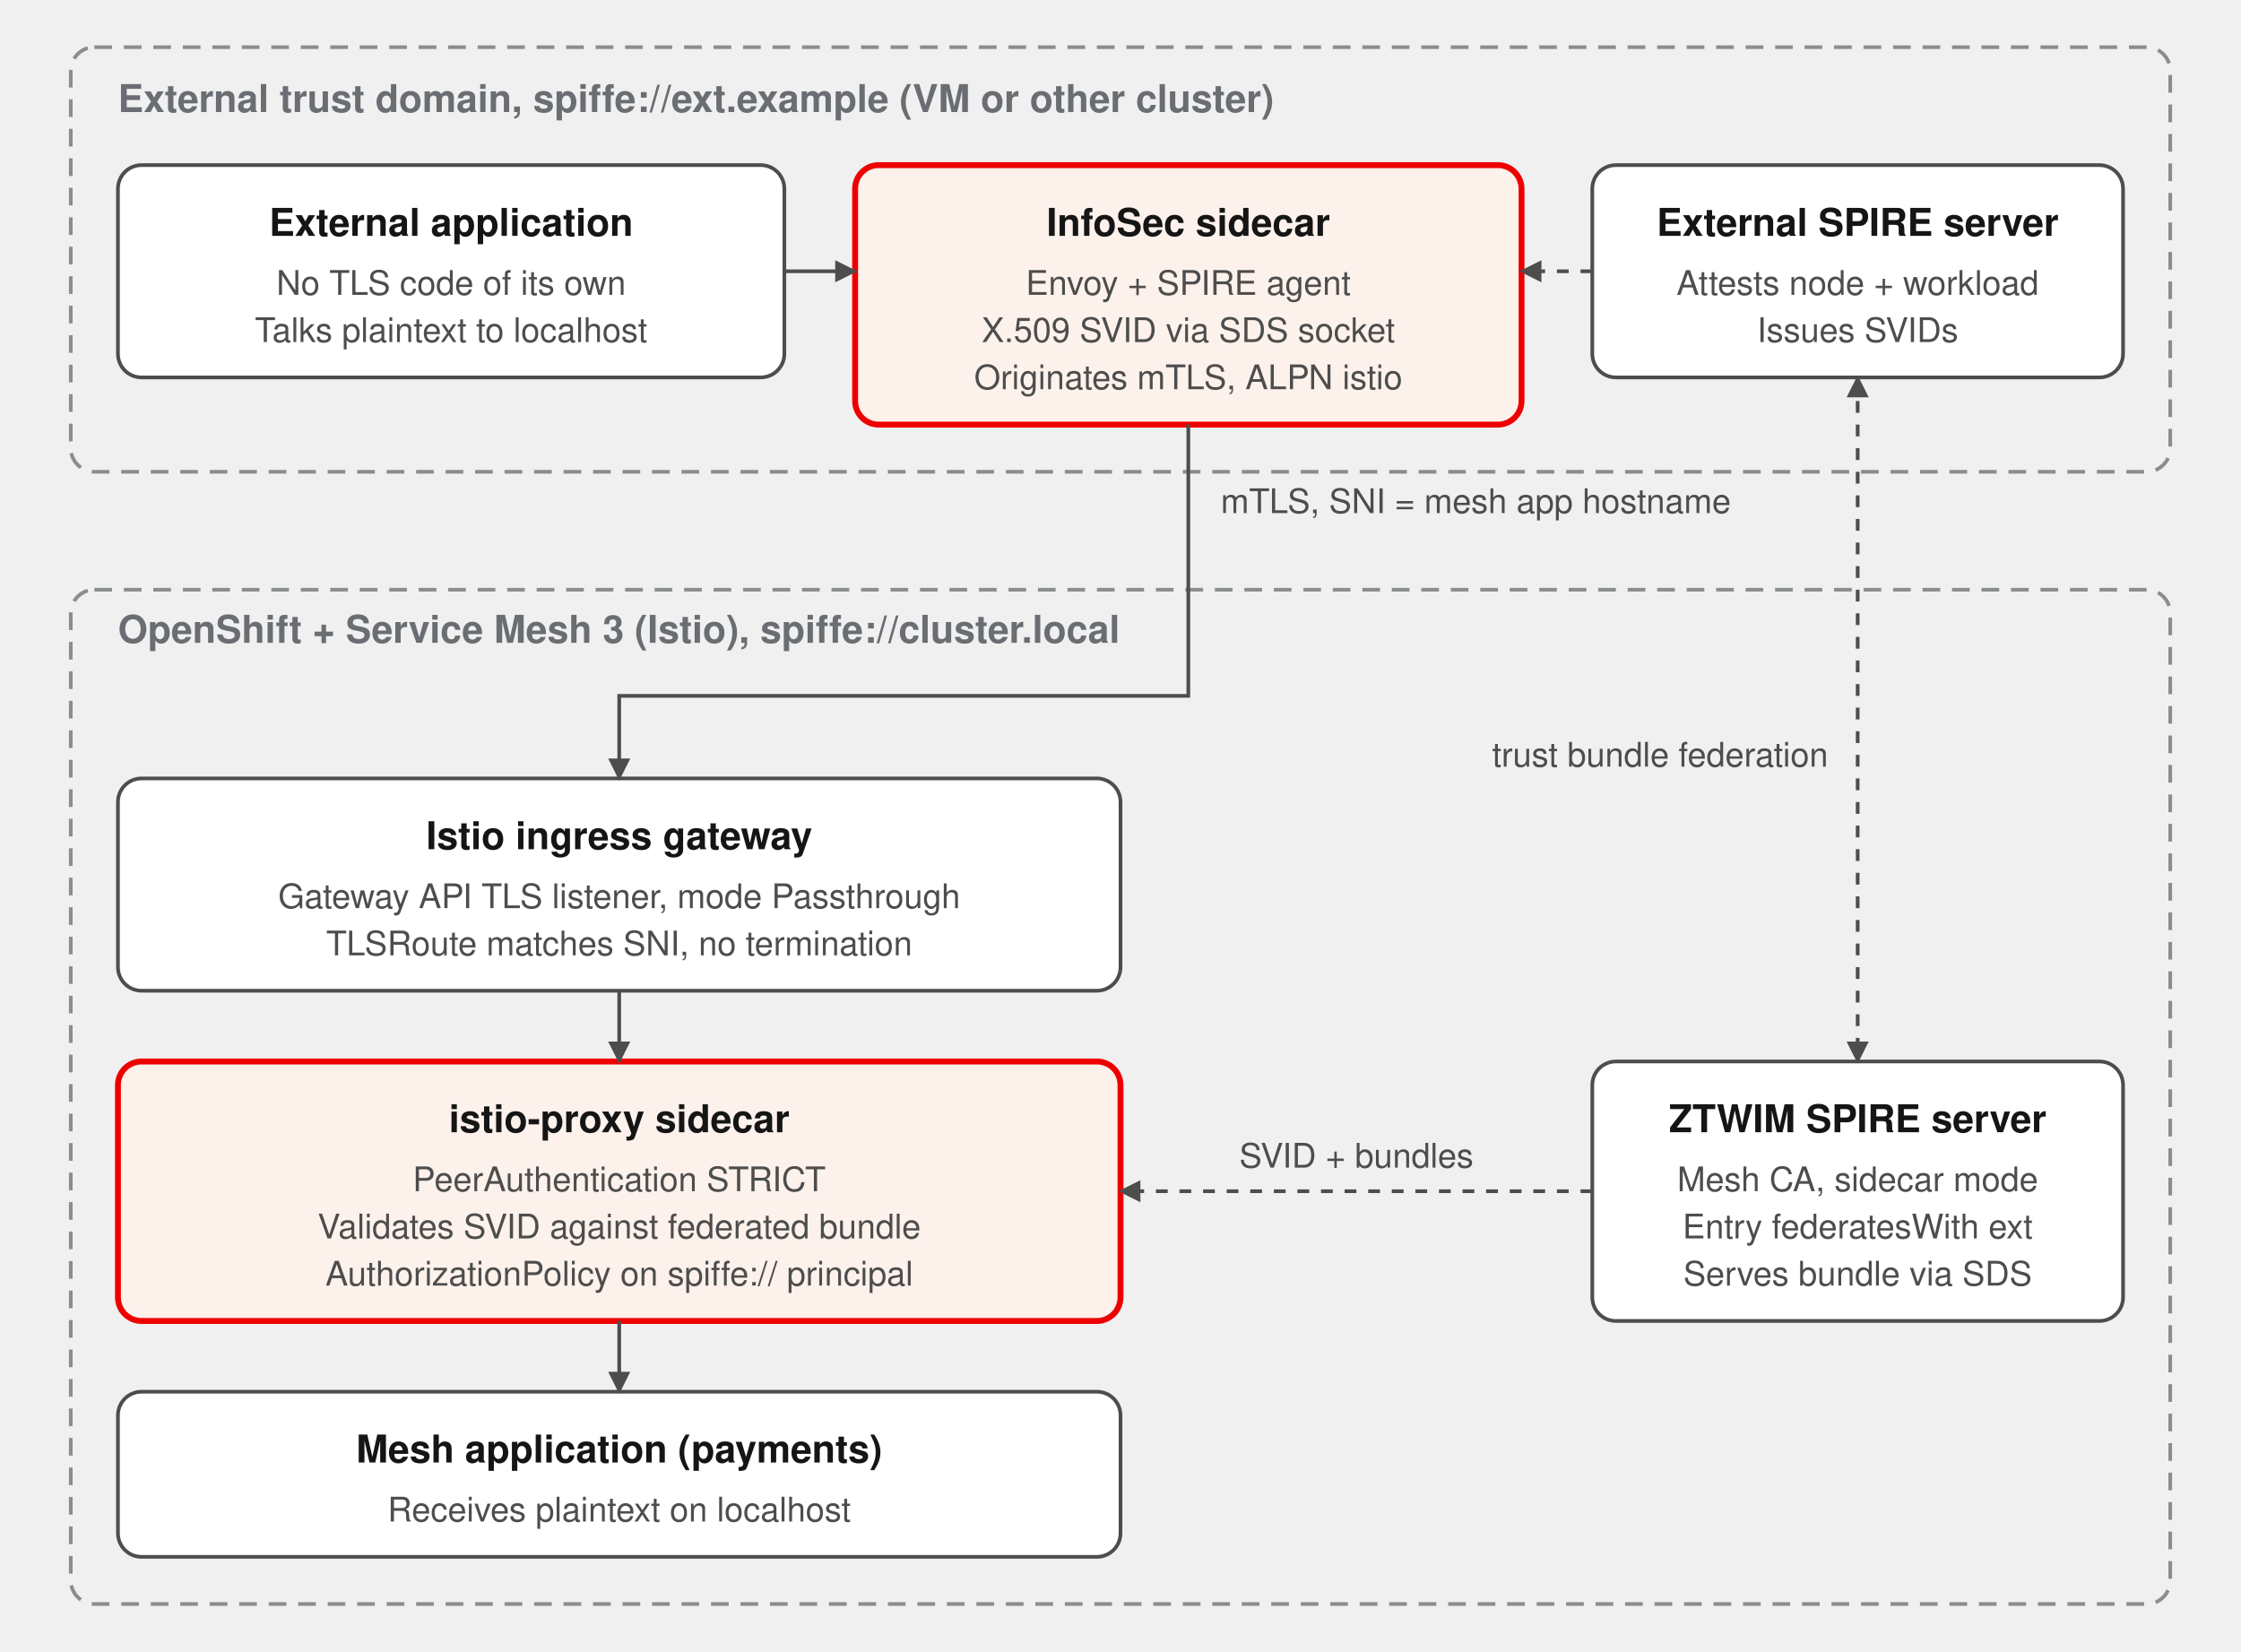
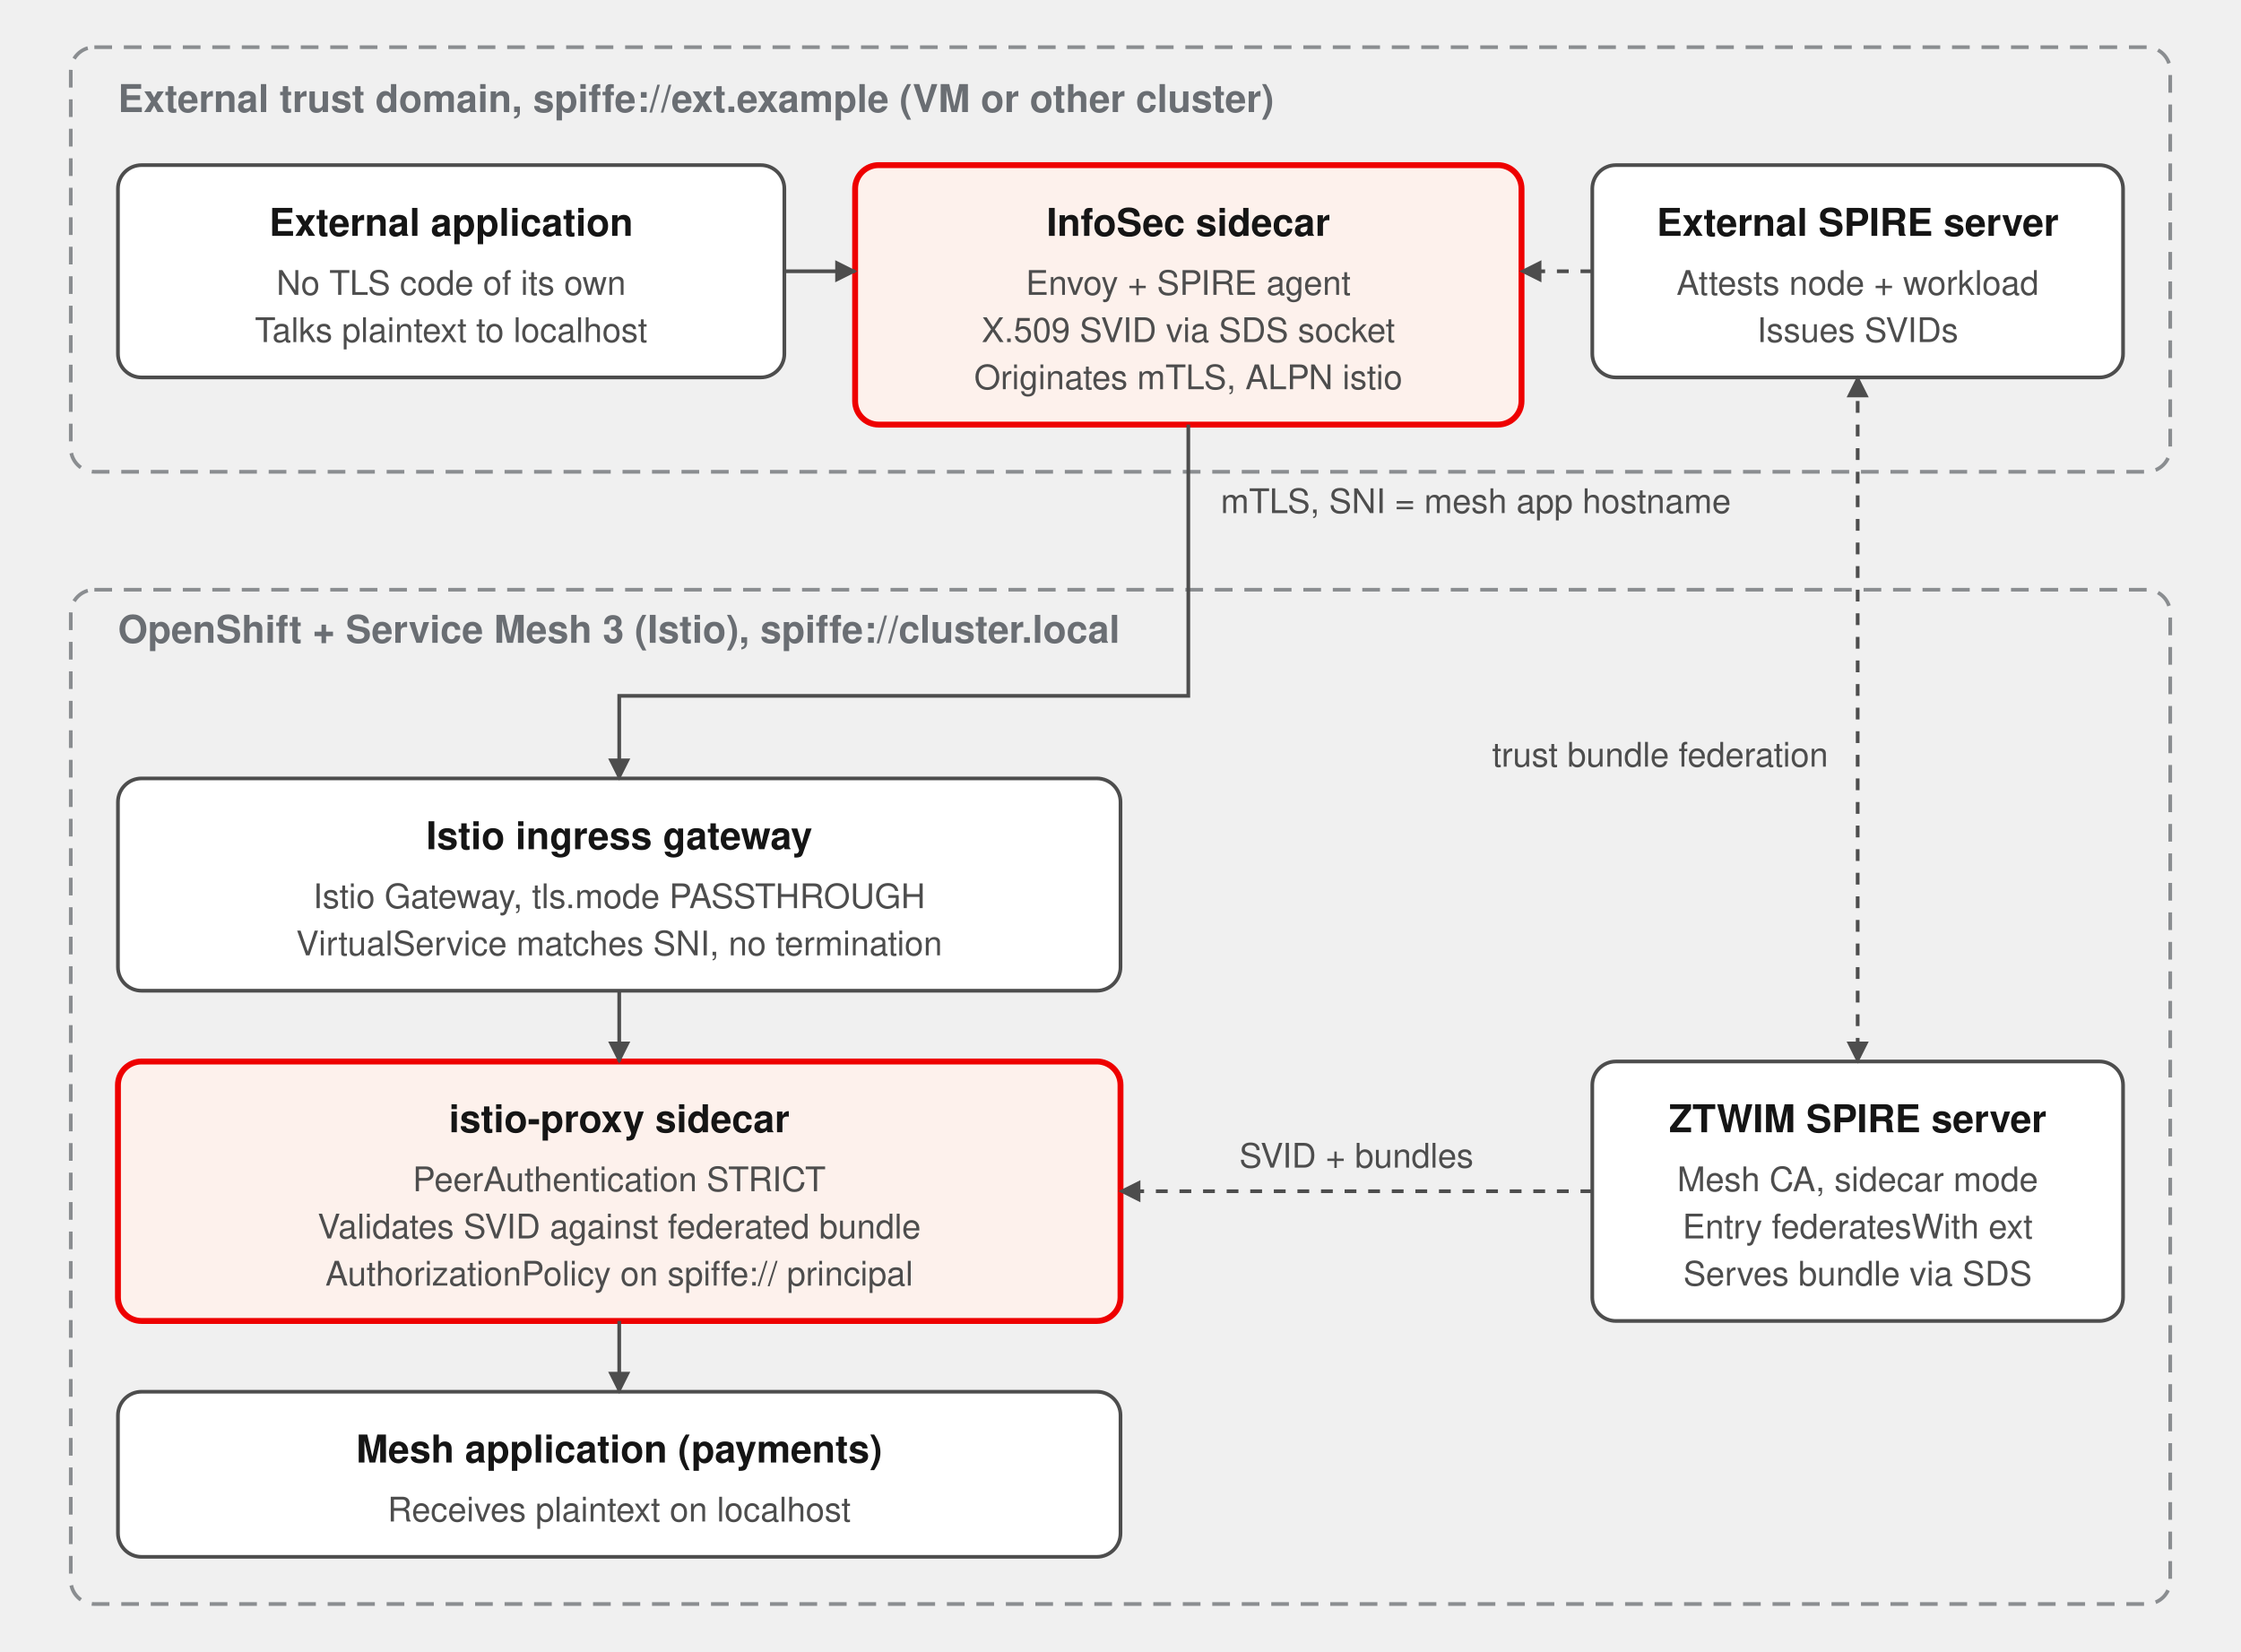
<svg xmlns="http://www.w3.org/2000/svg" viewBox="0 0 760 560" font-family="Red Hat Text, Helvetica, Arial, sans-serif" font-size="13">
  <defs>
    <marker id="a" viewBox="0 0 10 10" refX="9" refY="5" markerWidth="6" markerHeight="6" orient="auto-start-reverse">
      <path d="M0 0L10 5L0 10z" fill="#4d4d4d" />
    </marker>
  </defs>
  <style>
    .box{fill:#fff;stroke:#4d4d4d;stroke-width:1.25}
    .key{fill:#fdf1ec;stroke:#ee0000;stroke-width:2}
    .dom{fill:none;stroke:#8a8d90;stroke-width:1.25;stroke-dasharray:6 4}
    .n{font-weight:600;fill:#151515}
    .s{fill:#4d4d4d;font-size:11.5px}
    .d{fill:#6a6e73;font-weight:600}
    .c{fill:none;stroke:#4d4d4d;stroke-width:1.25}
  </style>
  <rect class="dom" x="24" y="16" width="712" height="144" rx="8" />
  <text class="d" x="40" y="38">External trust domain, spiffe://ext.example (VM or other cluster)</text>
  <rect class="box" x="40" y="56" width="226" height="72" rx="8" />
  <text class="n" x="153" y="80" text-anchor="middle">External application</text>
  <text class="s" x="153" y="100" text-anchor="middle">No TLS code of its own</text>
  <text class="s" x="153" y="116" text-anchor="middle">Talks plaintext to localhost</text>
  <rect class="key" x="290" y="56" width="226" height="88" rx="8" />
  <text class="n" x="403" y="80" text-anchor="middle">InfoSec sidecar</text>
  <text class="s" x="403" y="100" text-anchor="middle">Envoy + SPIRE agent</text>
  <text class="s" x="403" y="116" text-anchor="middle">X.509 SVID via SDS socket</text>
  <text class="s" x="403" y="132" text-anchor="middle">Originates mTLS, ALPN istio</text>
  <rect class="box" x="540" y="56" width="180" height="72" rx="8" />
  <text class="n" x="630" y="80" text-anchor="middle">External SPIRE server</text>
  <text class="s" x="630" y="100" text-anchor="middle">Attests node + workload</text>
  <text class="s" x="630" y="116" text-anchor="middle">Issues SVIDs</text>
  <rect class="dom" x="24" y="200" width="712" height="344" rx="8" />
  <text class="d" x="40" y="218">OpenShift + Service Mesh 3 (Istio), spiffe://cluster.local</text>
  <rect class="box" x="40" y="264" width="340" height="72" rx="8" />
  <text class="n" x="210" y="288" text-anchor="middle">Istio ingress gateway</text>
-   <text class="s" x="210" y="308" text-anchor="middle">Gateway API TLS listener, mode Passthrough</text>
-   <text class="s" x="210" y="324" text-anchor="middle">TLSRoute matches SNI, no termination</text>
+   <text class="s" x="210" y="308" text-anchor="middle">Istio Gateway, tls.mode PASSTHROUGH</text>
+   <text class="s" x="210" y="324" text-anchor="middle">VirtualService matches SNI, no termination</text>
  <rect class="key" x="40" y="360" width="340" height="88" rx="8" />
  <text class="n" x="210" y="384" text-anchor="middle">istio-proxy sidecar</text>
  <text class="s" x="210" y="404" text-anchor="middle">PeerAuthentication STRICT</text>
  <text class="s" x="210" y="420" text-anchor="middle">Validates SVID against federated bundle</text>
  <text class="s" x="210" y="436" text-anchor="middle">AuthorizationPolicy on spiffe:// principal</text>
  <rect class="box" x="40" y="472" width="340" height="56" rx="8" />
  <text class="n" x="210" y="496" text-anchor="middle">Mesh application (payments)</text>
  <text class="s" x="210" y="516" text-anchor="middle">Receives plaintext on localhost</text>
  <rect class="box" x="540" y="360" width="180" height="88" rx="8" />
  <text class="n" x="630" y="384" text-anchor="middle">ZTWIM SPIRE server</text>
  <text class="s" x="630" y="404" text-anchor="middle">Mesh CA, sidecar mode</text>
  <text class="s" x="630" y="420" text-anchor="middle">Entry federatesWith ext</text>
  <text class="s" x="630" y="436" text-anchor="middle">Serves bundle via SDS</text>
  <g class="c">
    <path d="M266 92H290" marker-end="url(#a)" />
    <path d="M540 92H516" stroke-dasharray="4 4" marker-end="url(#a)" />
    <path d="M403 144V236H210V264" marker-end="url(#a)" />
    <path d="M210 336V360" marker-end="url(#a)" />
    <path d="M210 448V472" marker-end="url(#a)" />
    <path d="M540 404H380" stroke-dasharray="4 4" marker-end="url(#a)" />
    <path d="M630 128V360" stroke-dasharray="4 4" marker-start="url(#a)" marker-end="url(#a)" />
  </g>
  <text class="s" x="414" y="174">mTLS, SNI = mesh app hostname</text>
  <text class="s" x="620" y="260" text-anchor="end">trust bundle federation</text>
  <text class="s" x="460" y="396" text-anchor="middle">SVID + bundles</text>
</svg>
